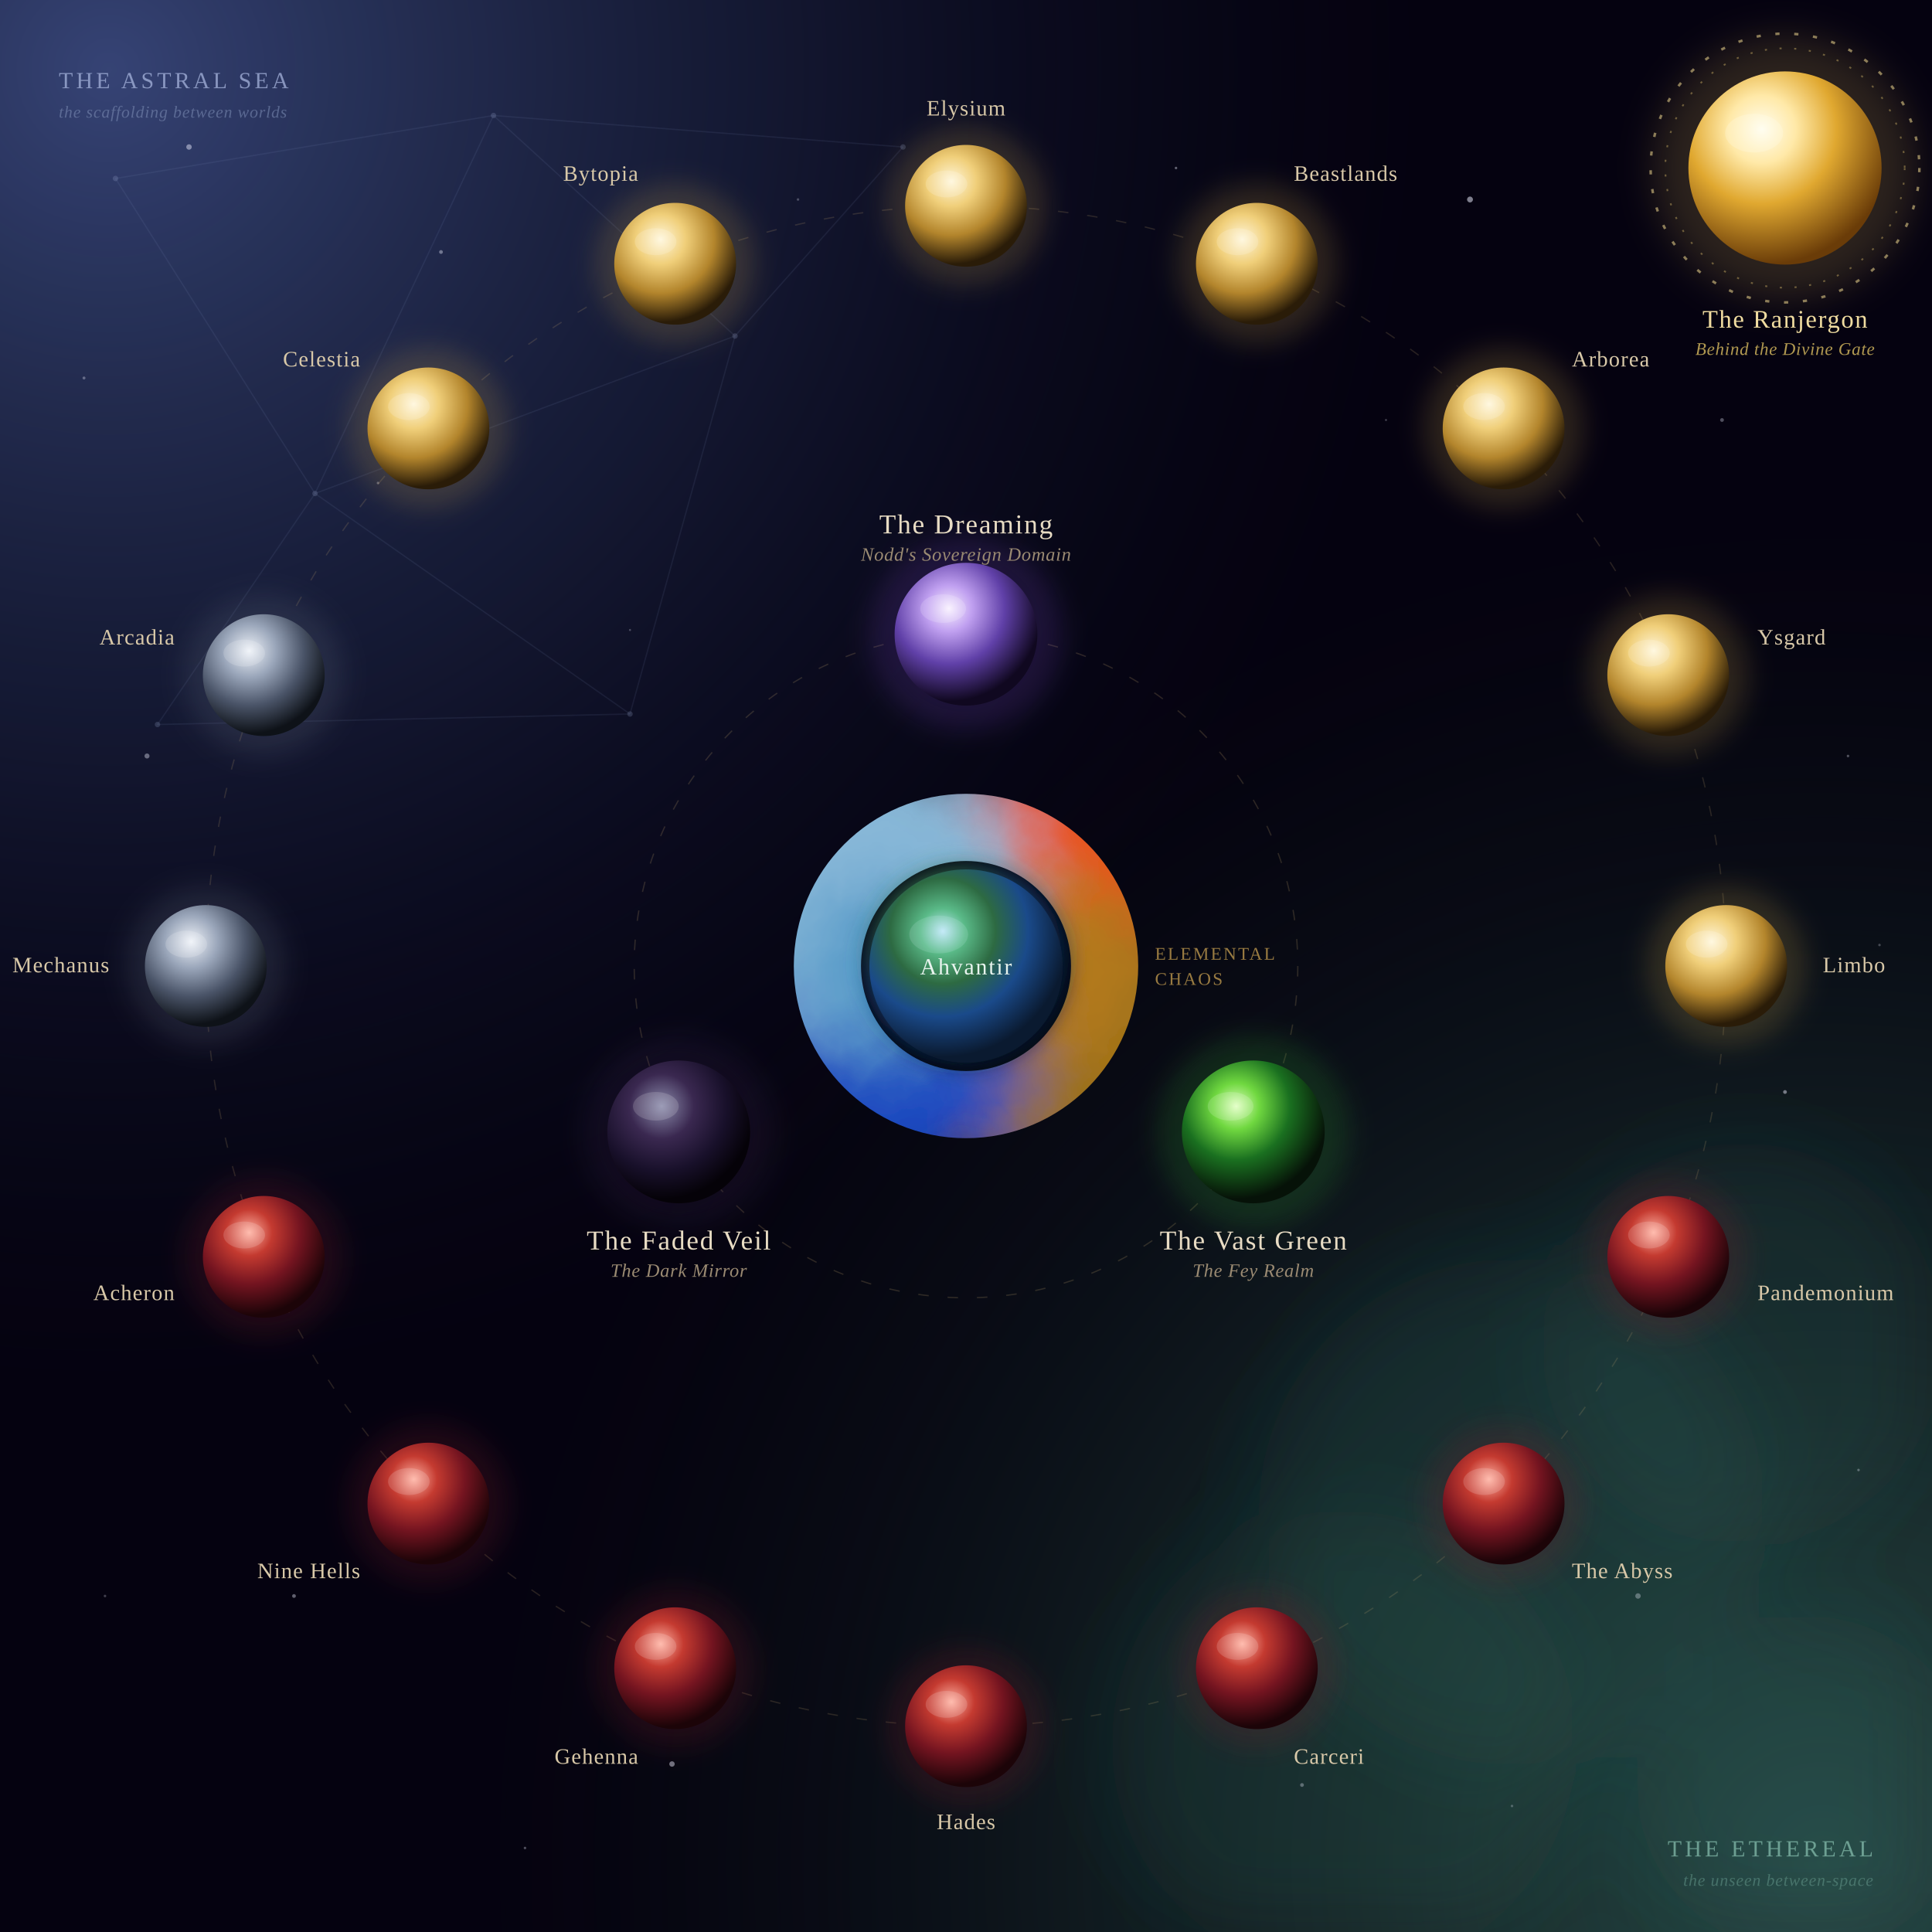
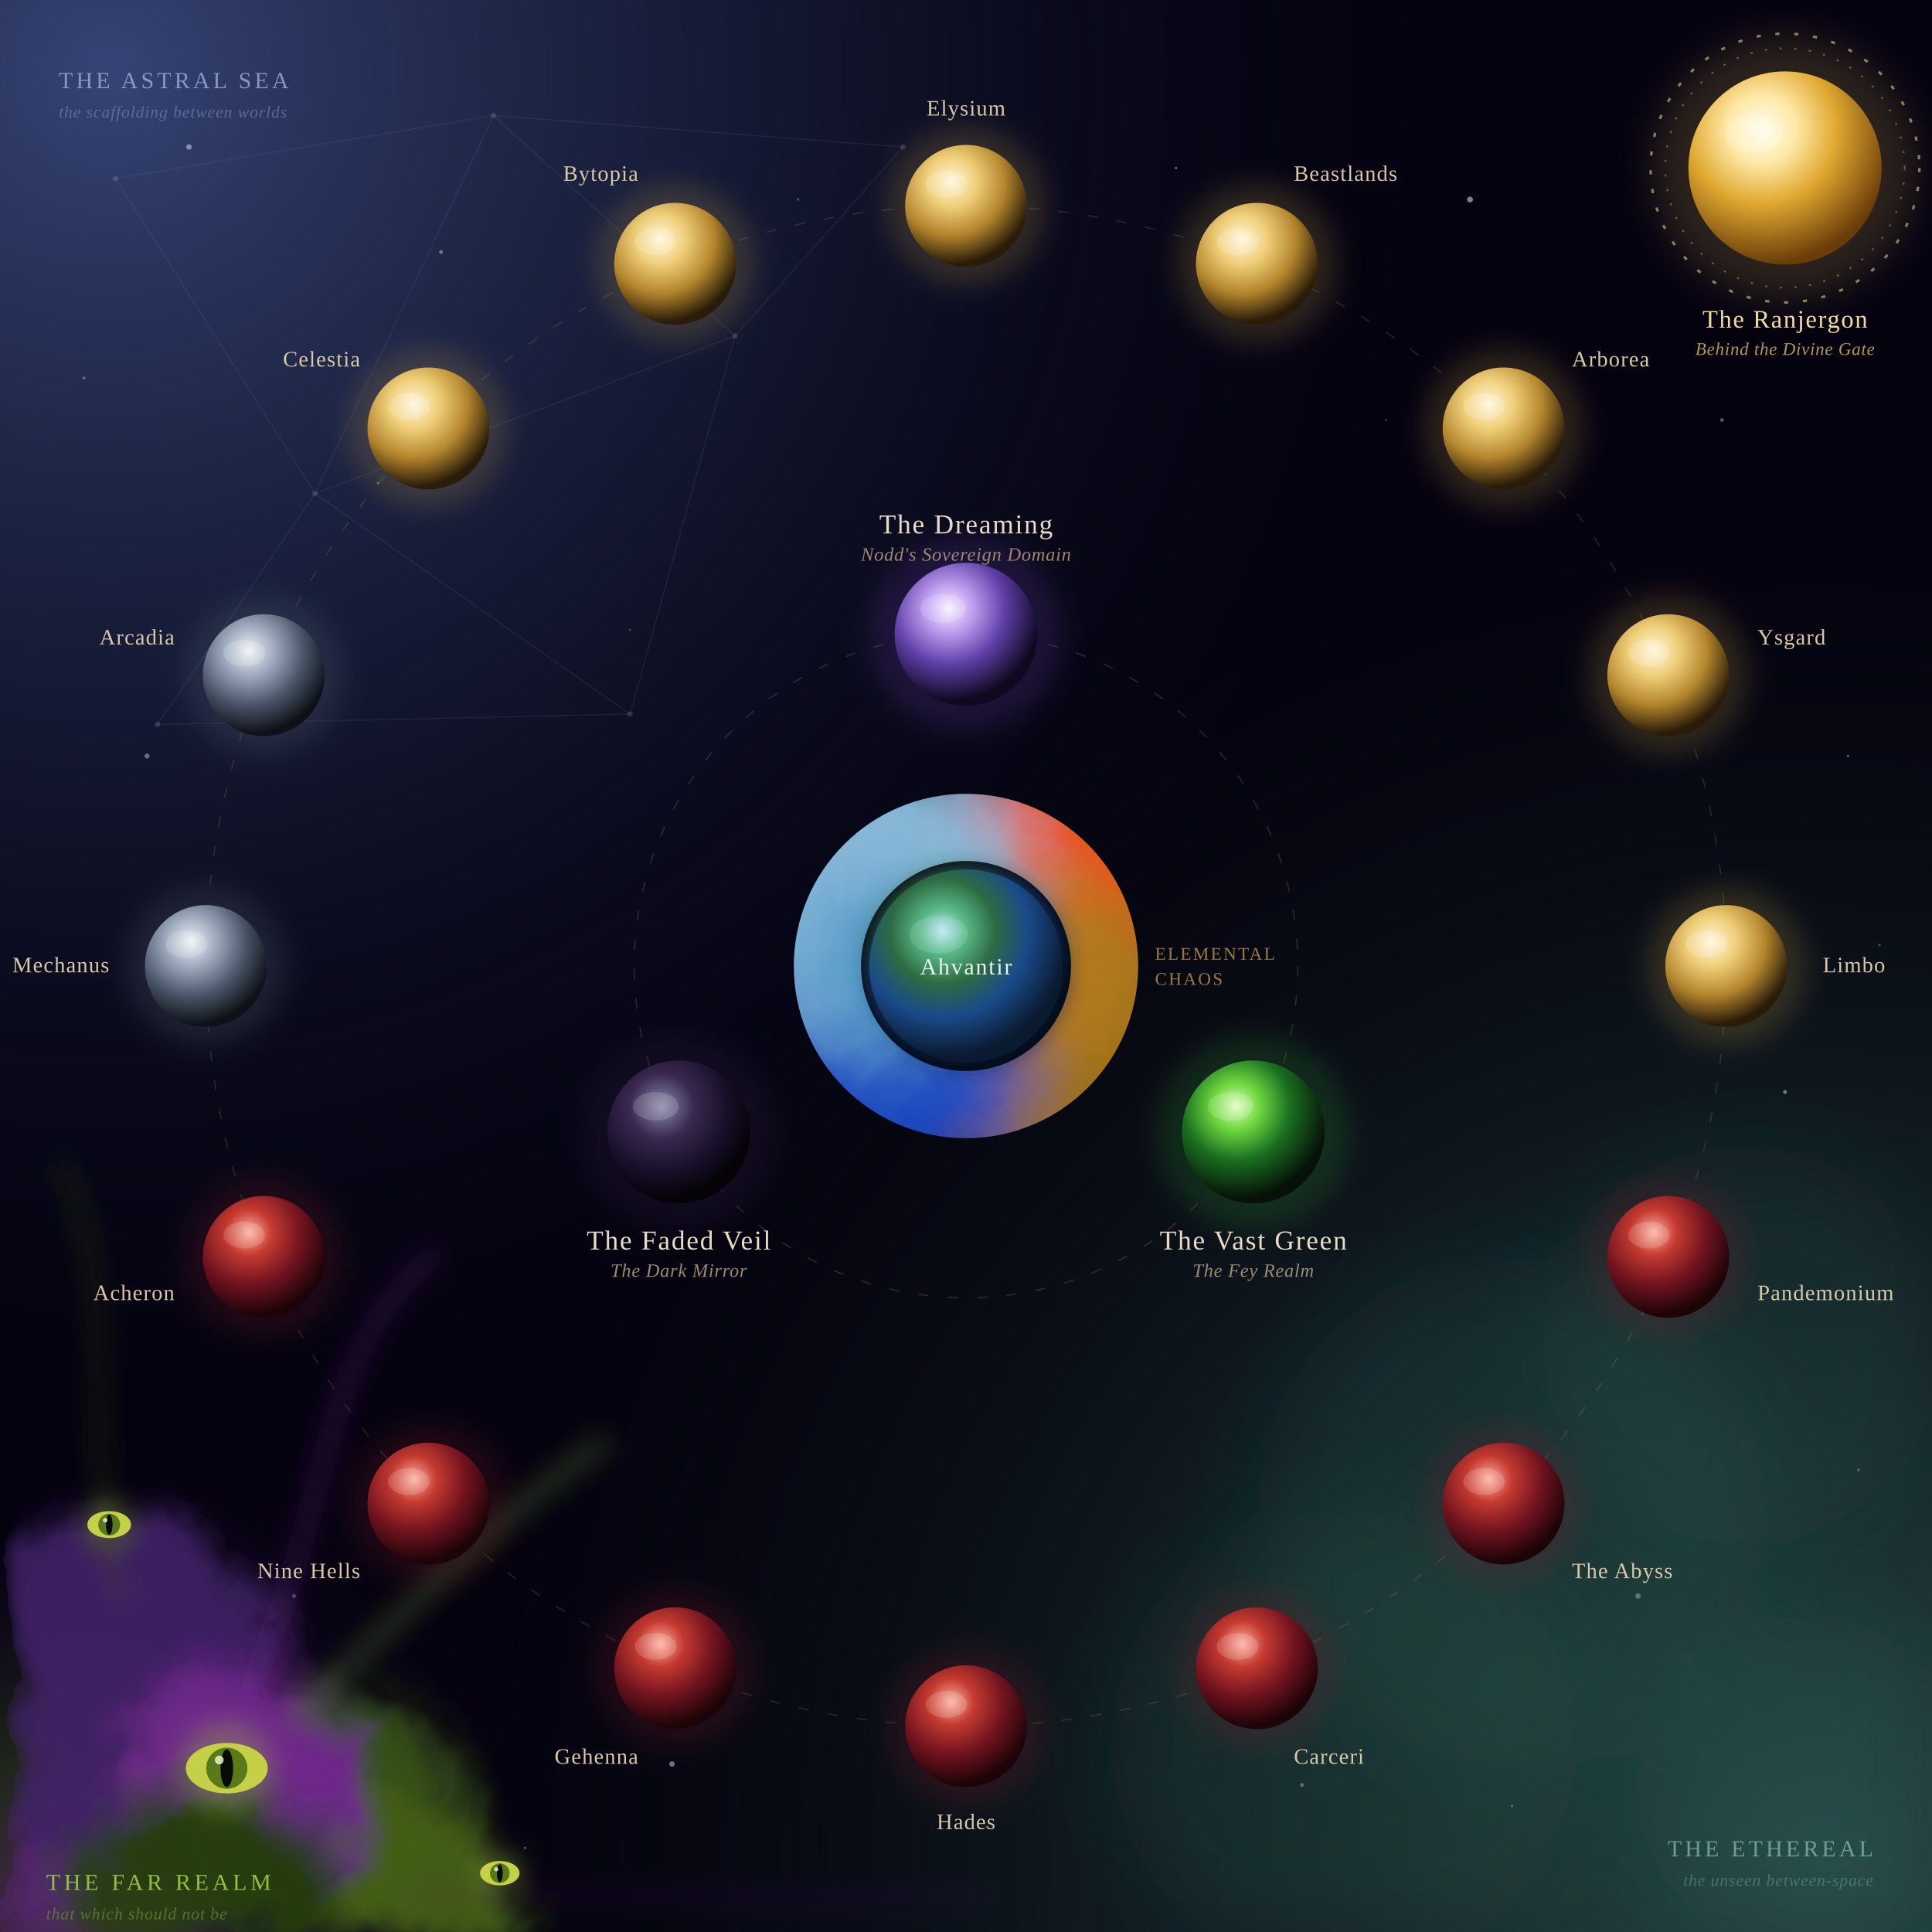
<svg xmlns="http://www.w3.org/2000/svg" viewBox="0 0 920 920" role="img" class="cosmos-svg">
  <defs>
    <radialGradient id="rg-mp" cx="38%" cy="32%" r="65%">
      <stop offset="0%" stop-color="#c0e8f8" />
      <stop offset="18%" stop-color="#5aba88" />
      <stop offset="42%" stop-color="#2d6a42" />
      <stop offset="68%" stop-color="#1a4a8a" />
      <stop offset="100%" stop-color="#0a1a30" />
    </radialGradient>
    <radialGradient id="rg-dream" cx="38%" cy="32%" r="65%">
      <stop offset="0%" stop-color="#f8f0ff" />
      <stop offset="25%" stop-color="#c0a0f0" />
      <stop offset="60%" stop-color="#6040a8" />
      <stop offset="100%" stop-color="#100820" />
    </radialGradient>
    <radialGradient id="rg-veil" cx="38%" cy="32%" r="65%">
      <stop offset="0%" stop-color="#8a8aaa" />
      <stop offset="35%" stop-color="#3a2850" />
      <stop offset="70%" stop-color="#18102a" />
      <stop offset="100%" stop-color="#050208" />
    </radialGradient>
    <radialGradient id="rg-green" cx="38%" cy="32%" r="65%">
      <stop offset="0%" stop-color="#e0ffc0" />
      <stop offset="25%" stop-color="#70d840" />
      <stop offset="58%" stop-color="#1a7020" />
      <stop offset="100%" stop-color="#061208" />
    </radialGradient>
    <radialGradient id="rg-gold" cx="38%" cy="30%" r="68%">
      <stop offset="0%" stop-color="#fff6da" />
      <stop offset="30%" stop-color="#f0cf7a" />
      <stop offset="65%" stop-color="#b3852c" />
      <stop offset="100%" stop-color="#2a1c08" />
    </radialGradient>
    <radialGradient id="rg-crimson" cx="38%" cy="30%" r="68%">
      <stop offset="0%" stop-color="#ffb0a0" />
      <stop offset="28%" stop-color="#c43a30" />
      <stop offset="62%" stop-color="#741420" />
      <stop offset="100%" stop-color="#1c0408" />
    </radialGradient>
    <radialGradient id="rg-steel" cx="38%" cy="30%" r="68%">
      <stop offset="0%" stop-color="#eef2f8" />
      <stop offset="32%" stop-color="#9aa6ba" />
      <stop offset="66%" stop-color="#4a5468" />
      <stop offset="100%" stop-color="#0e1218" />
    </radialGradient>
    <radialGradient id="rg-astral" cx="6%" cy="4%" r="94%">
      <stop offset="0%" stop-color="#3e4f86" stop-opacity="0.85" />
      <stop offset="36%" stop-color="#222d52" stop-opacity="0.5" />
      <stop offset="72%" stop-color="#0a1024" stop-opacity="0" />
    </radialGradient>
    <radialGradient id="rg-ethereal" cx="94%" cy="96%" r="94%">
      <stop offset="0%" stop-color="#2f5a52" stop-opacity="0.8" />
      <stop offset="40%" stop-color="#1a322e" stop-opacity="0.5" />
      <stop offset="74%" stop-color="#08120f" stop-opacity="0" />
    </radialGradient>
    <radialGradient id="rg-ranj" cx="38%" cy="30%" r="70%">
      <stop offset="0%" stop-color="#fffdf0" />
      <stop offset="25%" stop-color="#ffe9a8" />
      <stop offset="55%" stop-color="#e0a830" />
      <stop offset="100%" stop-color="#6a3c08" />
    </radialGradient>
    <filter id="f-soft" x="-80%" y="-80%" width="260%" height="260%">
      <feGaussianBlur stdDeviation="6" />
    </filter>
    <filter id="f-mist" x="-60%" y="-60%" width="220%" height="220%">
      <feGaussianBlur stdDeviation="22" />
    </filter>
    <filter id="f-ranjglow" x="-90%" y="-90%" width="280%" height="280%">
      <feGaussianBlur stdDeviation="9" />
+     </filter>
+     <radialGradient id="rg-far" cx="30%" cy="70%" r="78%">
+       <stop offset="0%" stop-color="#9a3aaa" stop-opacity="0.55" />
+       <stop offset="35%" stop-color="#4a6a2a" stop-opacity="0.35" />
+       <stop offset="70%" stop-color="#2a1238" stop-opacity="0.15" />
+       <stop offset="100%" stop-color="#0a0510" stop-opacity="0" />
+     </radialGradient>
+     <filter id="f-far">
+       <feGaussianBlur in="SourceGraphic" stdDeviation="9" result="blr" />
+       <feTurbulence type="turbulence" baseFrequency="0.018" numOctaves="3" seed="13" result="nse" />
+       <feDisplacementMap in="blr" in2="nse" scale="26" xChannelSelector="R" yChannelSelector="G" />
    </filter>
    <filter id="f-chaos">
      <feGaussianBlur in="SourceGraphic" stdDeviation="15" result="blr" />
      <feTurbulence type="turbulence" baseFrequency="0.04" numOctaves="3" seed="7" result="nse" />
      <feDisplacementMap in="blr" in2="nse" scale="10" xChannelSelector="R" yChannelSelector="G" />
    </filter>
    <mask id="m-chaos">
      <circle cx="460" cy="460" r="82" fill="white" />
      <circle cx="460" cy="460" r="50" fill="black" />
    </mask>
  </defs>
  <rect width="920" height="920" fill="#050210" />
  <rect width="920" height="920" fill="url(#rg-astral)" />
  <rect width="920" height="920" fill="url(#rg-ethereal)" />
  <g opacity="0.5">
    <line x1="55" y1="85" x2="235" y2="55" stroke="#8090c0" stroke-width="0.6" opacity="0.22" />
    <line x1="235" y1="55" x2="430" y2="70" stroke="#8090c0" stroke-width="0.6" opacity="0.22" />
    <line x1="55" y1="85" x2="150" y2="235" stroke="#8090c0" stroke-width="0.6" opacity="0.22" />
    <line x1="235" y1="55" x2="150" y2="235" stroke="#8090c0" stroke-width="0.6" opacity="0.22" />
    <line x1="150" y1="235" x2="350" y2="160" stroke="#8090c0" stroke-width="0.6" opacity="0.22" />
    <line x1="430" y1="70" x2="350" y2="160" stroke="#8090c0" stroke-width="0.6" opacity="0.22" />
    <line x1="235" y1="55" x2="350" y2="160" stroke="#8090c0" stroke-width="0.6" opacity="0.22" />
    <line x1="150" y1="235" x2="75" y2="345" stroke="#8090c0" stroke-width="0.6" opacity="0.22" />
    <line x1="150" y1="235" x2="300" y2="340" stroke="#8090c0" stroke-width="0.6" opacity="0.22" />
    <line x1="350" y1="160" x2="300" y2="340" stroke="#8090c0" stroke-width="0.6" opacity="0.22" />
    <line x1="75" y1="345" x2="300" y2="340" stroke="#8090c0" stroke-width="0.6" opacity="0.22" />
    <circle cx="55" cy="85" r="1.3" fill="#aab8e0" opacity="0.4" />
    <circle cx="235" cy="55" r="1.3" fill="#aab8e0" opacity="0.4" />
    <circle cx="150" cy="235" r="1.3" fill="#aab8e0" opacity="0.4" />
    <circle cx="350" cy="160" r="1.3" fill="#aab8e0" opacity="0.4" />
    <circle cx="75" cy="345" r="1.3" fill="#aab8e0" opacity="0.4" />
    <circle cx="300" cy="340" r="1.3" fill="#aab8e0" opacity="0.4" />
    <circle cx="430" cy="70" r="1.3" fill="#aab8e0" opacity="0.4" />
  </g>
  <g filter="url(#f-mist)">
    <circle cx="720" cy="720" r="120" fill="#2f6a5e" opacity="0.18" />
    <circle cx="830" cy="640" r="95" fill="#2f6a5e" opacity="0.14" />
    <circle cx="640" cy="830" r="110" fill="#2f6a5e" opacity="0.15" />
    <circle cx="860" cy="850" r="80" fill="#2f6a5e" opacity="0.16" />
  </g>
  <g opacity="0.65">
    <circle cx="90" cy="70" r="1.3" fill="#eef0ff" opacity="0.7" />
    <circle cx="210" cy="120" r="0.9" fill="#eef0ff" opacity="0.6" />
    <circle cx="700" cy="95" r="1.4" fill="#eef0ff" opacity="0.8" />
    <circle cx="820" cy="200" r="0.9" fill="#eef0ff" opacity="0.5" />
    <circle cx="70" cy="360" r="1.2" fill="#eef0ff" opacity="0.6" />
    <circle cx="850" cy="520" r="0.9" fill="#eef0ff" opacity="0.7" />
    <circle cx="780" cy="760" r="1.3" fill="#eef0ff" opacity="0.5" />
    <circle cx="140" cy="760" r="0.9" fill="#eef0ff" opacity="0.6" />
    <circle cx="320" cy="840" r="1.3" fill="#eef0ff" opacity="0.7" />
    <circle cx="620" cy="850" r="0.9" fill="#eef0ff" opacity="0.5" />
    <circle cx="180" cy="230" r="0.6" fill="#eef0ff" opacity="0.5" />
    <circle cx="380" cy="95" r="0.6" fill="#eef0ff" opacity="0.4" />
    <circle cx="560" cy="80" r="0.6" fill="#eef0ff" opacity="0.6" />
    <circle cx="880" cy="360" r="0.6" fill="#eef0ff" opacity="0.5" />
    <circle cx="895" cy="450" r="0.6" fill="#eef0ff" opacity="0.4" />
    <circle cx="885" cy="700" r="0.6" fill="#eef0ff" opacity="0.5" />
    <circle cx="110" cy="600" r="0.6" fill="#eef0ff" opacity="0.5" />
    <circle cx="50" cy="760" r="0.6" fill="#eef0ff" opacity="0.4" />
    <circle cx="250" cy="880" r="0.6" fill="#eef0ff" opacity="0.5" />
    <circle cx="720" cy="860" r="0.6" fill="#eef0ff" opacity="0.4" />
    <circle cx="40" cy="180" r="0.7" fill="#eef0ff" opacity="0.5" />
    <circle cx="470" cy="870" r="0.6" fill="#eef0ff" opacity="0.5" />
    <circle cx="660" cy="200" r="0.5" fill="#eef0ff" opacity="0.4" />
    <circle cx="300" cy="300" r="0.5" fill="#eef0ff" opacity="0.4" />
  </g>
  <text x="28" y="42" text-anchor="start" font-family="Georgia,'Times New Roman',serif" font-size="11" fill="#aab8e0" letter-spacing="0.14em" opacity="0.72">THE ASTRAL SEA</text>
  <text x="28" y="56" text-anchor="start" font-family="Georgia,'Times New Roman',serif" font-size="8" fill="#7888b0" letter-spacing="0.04em" font-style="italic" opacity="0.6">the scaffolding between worlds</text>
  <text x="892" y="884" text-anchor="end" font-family="Georgia,'Times New Roman',serif" font-size="11" fill="#88c0b0" letter-spacing="0.14em" opacity="0.72">THE ETHEREAL</text>
  <text x="892" y="898" text-anchor="end" font-family="Georgia,'Times New Roman',serif" font-size="8" fill="#5e9084" letter-spacing="0.04em" font-style="italic" opacity="0.6">the unseen between-space</text>
+   <circle cx="95" cy="855" r="150" fill="url(#rg-far)" />
+   <g filter="url(#f-far)" opacity="0.88">
+     <circle cx="60" cy="890" r="95" fill="#5a2078" />
+     <circle cx="150" cy="870" r="72" fill="#3a5a18" />
+     <circle cx="48" cy="800" r="82" fill="#42206a" />
+     <circle cx="180" cy="905" r="60" fill="#4a6818" />
+     <circle cx="110" cy="850" r="60" fill="#7a2a9a" />
+     <circle cx="90" cy="912" r="70" fill="#26400f" />
+   </g>
+   <g fill="none" stroke-linecap="round" filter="url(#f-soft)">
+     <path d="M140,820 C200,758 244,718 286,688" stroke="#5a7a2a" stroke-width="8" opacity="0.42" />
+     <path d="M120,802 C162,704 150,648 206,598" stroke="#7a2a9a" stroke-width="6" opacity="0.36" />
+     <path d="M58,762 C36,684 60,624 30,556" stroke="#4a6a1a" stroke-width="5" opacity="0.3" />
+     <path d="M196,902 C320,898 372,910 470,902" stroke="#5a2a78" stroke-width="4" opacity="0.24" />
+   </g>
+   <circle cx="108" cy="842" r="22.5" fill="#aacc40" opacity="0.30" filter="url(#f-soft)" />
+   <ellipse cx="108" cy="842" rx="19.5" ry="12" fill="#c4d048" />
+   <circle cx="108" cy="842" r="9.8" fill="#5a7a1a" />
+   <ellipse cx="108" cy="842" rx="3" ry="9" fill="#080a04" />
+   <circle cx="104.4" cy="838.1" r="2.1" fill="#f0ffd0" opacity="0.8" />
+   <circle cx="52" cy="726" r="12" fill="#aacc40" opacity="0.30" filter="url(#f-soft)" />
+   <ellipse cx="52" cy="726" rx="10.4" ry="6.4" fill="#c4d048" />
+   <circle cx="52" cy="726" r="5.2" fill="#5a7a1a" />
+   <ellipse cx="52" cy="726" rx="1.6" ry="4.8" fill="#080a04" />
+   <circle cx="50.1" cy="723.9" r="1.1" fill="#f0ffd0" opacity="0.8" />
+   <circle cx="238" cy="892" r="10.8" fill="#aacc40" opacity="0.30" filter="url(#f-soft)" />
+   <ellipse cx="238" cy="892" rx="9.4" ry="5.8" fill="#c4d048" />
+   <circle cx="238" cy="892" r="4.7" fill="#5a7a1a" />
+   <ellipse cx="238" cy="892" rx="1.4" ry="4.3" fill="#080a04" />
+   <circle cx="236.3" cy="890.1" r="1" fill="#f0ffd0" opacity="0.8" />
+   <text x="22" y="900" text-anchor="start" font-family="Georgia,'Times New Roman',serif" font-size="11" fill="#a6d24a" letter-spacing="0.16em" opacity="0.85">THE FAR REALM</text>
+   <text x="22" y="914" text-anchor="start" font-family="Georgia,'Times New Roman',serif" font-size="8" fill="#6a8a3a" letter-spacing="0.04em" font-style="italic" opacity="0.7">that which should not be</text>
  <circle cx="460" cy="460" r="158" fill="none" stroke="#c9a96e" stroke-width="0.6" stroke-dasharray="5 9" opacity="0.20" />
  <circle cx="460" cy="460" r="362" fill="none" stroke="#c9a96e" stroke-width="0.6" stroke-dasharray="5 9" opacity="0.18" />
  <circle cx="204" cy="204" r="38" fill="#caa24a" opacity="0.20" filter="url(#f-soft)" />
  <circle cx="204" cy="204" r="29" fill="url(#rg-gold)" />
  <ellipse cx="194.7" cy="193.6" rx="9.9" ry="6.4" fill="#ffffff" opacity="0.16" />
  <text x="171.5" y="174.5" text-anchor="end" font-family="Georgia,'Times New Roman',serif" font-size="10.5" fill="#d8c8a8" letter-spacing="0.04em">Celestia</text>
  <circle cx="321.5" cy="125.6" r="38" fill="#caa24a" opacity="0.20" filter="url(#f-soft)" />
  <circle cx="321.5" cy="125.6" r="29" fill="url(#rg-gold)" />
  <ellipse cx="312.2" cy="115.1" rx="9.9" ry="6.4" fill="#ffffff" opacity="0.16" />
  <text x="303.9" y="86.1" text-anchor="end" font-family="Georgia,'Times New Roman',serif" font-size="10.5" fill="#d8c8a8" letter-spacing="0.04em">Bytopia</text>
  <circle cx="460" cy="98" r="38" fill="#caa24a" opacity="0.20" filter="url(#f-soft)" />
  <circle cx="460" cy="98" r="29" fill="url(#rg-gold)" />
  <ellipse cx="450.7" cy="87.6" rx="9.9" ry="6.4" fill="#ffffff" opacity="0.16" />
  <text x="460" y="55" text-anchor="middle" font-family="Georgia,'Times New Roman',serif" font-size="10.5" fill="#d8c8a8" letter-spacing="0.04em">Elysium</text>
  <circle cx="598.5" cy="125.6" r="38" fill="#caa24a" opacity="0.20" filter="url(#f-soft)" />
  <circle cx="598.5" cy="125.6" r="29" fill="url(#rg-gold)" />
  <ellipse cx="589.3" cy="115.1" rx="9.9" ry="6.4" fill="#ffffff" opacity="0.16" />
  <text x="616.1" y="86.1" text-anchor="start" font-family="Georgia,'Times New Roman',serif" font-size="10.5" fill="#d8c8a8" letter-spacing="0.04em">Beastlands</text>
  <circle cx="716" cy="204" r="38" fill="#caa24a" opacity="0.20" filter="url(#f-soft)" />
  <circle cx="716" cy="204" r="29" fill="url(#rg-gold)" />
  <ellipse cx="706.7" cy="193.6" rx="9.9" ry="6.4" fill="#ffffff" opacity="0.16" />
  <text x="748.5" y="174.5" text-anchor="start" font-family="Georgia,'Times New Roman',serif" font-size="10.5" fill="#d8c8a8" letter-spacing="0.04em">Arborea</text>
  <circle cx="794.4" cy="321.5" r="38" fill="#caa24a" opacity="0.20" filter="url(#f-soft)" />
  <circle cx="794.4" cy="321.5" r="29" fill="url(#rg-gold)" />
  <ellipse cx="785.2" cy="311" rx="9.9" ry="6.4" fill="#ffffff" opacity="0.16" />
  <text x="836.9" y="306.9" text-anchor="start" font-family="Georgia,'Times New Roman',serif" font-size="10.5" fill="#d8c8a8" letter-spacing="0.04em">Ysgard</text>
  <circle cx="822" cy="460" r="38" fill="#caa24a" opacity="0.20" filter="url(#f-soft)" />
  <circle cx="822" cy="460" r="29" fill="url(#rg-gold)" />
  <ellipse cx="812.7" cy="449.6" rx="9.9" ry="6.4" fill="#ffffff" opacity="0.16" />
  <text x="868" y="463" text-anchor="start" font-family="Georgia,'Times New Roman',serif" font-size="10.5" fill="#d8c8a8" letter-spacing="0.04em">Limbo</text>
  <circle cx="794.4" cy="598.5" r="38" fill="#8a1f2a" opacity="0.20" filter="url(#f-soft)" />
  <circle cx="794.4" cy="598.5" r="29" fill="url(#rg-crimson)" />
  <ellipse cx="785.2" cy="588.1" rx="9.9" ry="6.4" fill="#ffffff" opacity="0.16" />
  <text x="836.9" y="619.1" text-anchor="start" font-family="Georgia,'Times New Roman',serif" font-size="10.5" fill="#d8c8a8" letter-spacing="0.04em">Pandemonium</text>
  <circle cx="716" cy="716" r="38" fill="#8a1f2a" opacity="0.20" filter="url(#f-soft)" />
  <circle cx="716" cy="716" r="29" fill="url(#rg-crimson)" />
  <ellipse cx="706.7" cy="705.5" rx="9.9" ry="6.4" fill="#ffffff" opacity="0.16" />
  <text x="748.5" y="751.5" text-anchor="start" font-family="Georgia,'Times New Roman',serif" font-size="10.5" fill="#d8c8a8" letter-spacing="0.04em">The Abyss</text>
  <circle cx="598.5" cy="794.4" r="38" fill="#8a1f2a" opacity="0.20" filter="url(#f-soft)" />
  <circle cx="598.5" cy="794.4" r="29" fill="url(#rg-crimson)" />
  <ellipse cx="589.3" cy="784" rx="9.9" ry="6.4" fill="#ffffff" opacity="0.16" />
  <text x="616.1" y="839.9" text-anchor="start" font-family="Georgia,'Times New Roman',serif" font-size="10.5" fill="#d8c8a8" letter-spacing="0.04em">Carceri</text>
  <circle cx="460" cy="822" r="38" fill="#8a1f2a" opacity="0.20" filter="url(#f-soft)" />
  <circle cx="460" cy="822" r="29" fill="url(#rg-crimson)" />
  <ellipse cx="450.7" cy="811.6" rx="9.9" ry="6.4" fill="#ffffff" opacity="0.16" />
  <text x="460" y="871" text-anchor="middle" font-family="Georgia,'Times New Roman',serif" font-size="10.5" fill="#d8c8a8" letter-spacing="0.04em">Hades</text>
  <circle cx="321.5" cy="794.4" r="38" fill="#8a1f2a" opacity="0.20" filter="url(#f-soft)" />
  <circle cx="321.5" cy="794.4" r="29" fill="url(#rg-crimson)" />
  <ellipse cx="312.2" cy="784" rx="9.9" ry="6.4" fill="#ffffff" opacity="0.16" />
  <text x="303.9" y="839.9" text-anchor="end" font-family="Georgia,'Times New Roman',serif" font-size="10.5" fill="#d8c8a8" letter-spacing="0.04em">Gehenna</text>
  <circle cx="204" cy="716" r="38" fill="#8a1f2a" opacity="0.20" filter="url(#f-soft)" />
  <circle cx="204" cy="716" r="29" fill="url(#rg-crimson)" />
  <ellipse cx="194.7" cy="705.5" rx="9.9" ry="6.4" fill="#ffffff" opacity="0.16" />
  <text x="171.5" y="751.5" text-anchor="end" font-family="Georgia,'Times New Roman',serif" font-size="10.5" fill="#d8c8a8" letter-spacing="0.04em">Nine Hells</text>
  <circle cx="125.6" cy="598.5" r="38" fill="#8a1f2a" opacity="0.20" filter="url(#f-soft)" />
  <circle cx="125.6" cy="598.5" r="29" fill="url(#rg-crimson)" />
  <ellipse cx="116.3" cy="588.1" rx="9.9" ry="6.4" fill="#ffffff" opacity="0.16" />
  <text x="83.1" y="619.1" text-anchor="end" font-family="Georgia,'Times New Roman',serif" font-size="10.5" fill="#d8c8a8" letter-spacing="0.04em">Acheron</text>
  <circle cx="98" cy="460" r="38" fill="#6a7488" opacity="0.20" filter="url(#f-soft)" />
  <circle cx="98" cy="460" r="29" fill="url(#rg-steel)" />
  <ellipse cx="88.7" cy="449.6" rx="9.9" ry="6.4" fill="#ffffff" opacity="0.16" />
  <text x="52" y="463" text-anchor="end" font-family="Georgia,'Times New Roman',serif" font-size="10.5" fill="#d8c8a8" letter-spacing="0.04em">Mechanus</text>
  <circle cx="125.6" cy="321.5" r="38" fill="#6a7488" opacity="0.20" filter="url(#f-soft)" />
  <circle cx="125.6" cy="321.5" r="29" fill="url(#rg-steel)" />
  <ellipse cx="116.3" cy="311" rx="9.9" ry="6.4" fill="#ffffff" opacity="0.16" />
  <text x="83.1" y="306.9" text-anchor="end" font-family="Georgia,'Times New Roman',serif" font-size="10.5" fill="#d8c8a8" letter-spacing="0.04em">Arcadia</text>
  <circle cx="460" cy="302" r="46" fill="#7040b8" opacity="0.20" filter="url(#f-soft)" />
  <circle cx="460" cy="302" r="34" fill="url(#rg-dream)" />
  <ellipse cx="449.1" cy="289.8" rx="10.9" ry="6.8" fill="#ffffff" opacity="0.16" />
  <text x="460" y="254" text-anchor="middle" font-family="Georgia,'Times New Roman',serif" font-size="13" fill="#e8dcc4" letter-spacing="0.05em">The Dreaming</text>
  <text x="460" y="267" text-anchor="middle" font-family="Georgia,'Times New Roman',serif" font-size="9" fill="#9a8a72" letter-spacing="0.03em" font-style="italic">Nodd's Sovereign Domain</text>
  <circle cx="596.8" cy="539" r="46" fill="#2f9a2f" opacity="0.20" filter="url(#f-soft)" />
  <circle cx="596.8" cy="539" r="34" fill="url(#rg-green)" />
  <ellipse cx="586" cy="526.8" rx="10.9" ry="6.8" fill="#ffffff" opacity="0.16" />
  <text x="596.8" y="595" text-anchor="middle" font-family="Georgia,'Times New Roman',serif" font-size="13" fill="#e8dcc4" letter-spacing="0.05em">The Vast Green</text>
  <text x="596.8" y="608" text-anchor="middle" font-family="Georgia,'Times New Roman',serif" font-size="9" fill="#9a8a72" letter-spacing="0.03em" font-style="italic">The Fey Realm</text>
  <circle cx="323.2" cy="539" r="46" fill="#3a2850" opacity="0.20" filter="url(#f-soft)" />
  <circle cx="323.2" cy="539" r="34" fill="url(#rg-veil)" />
  <ellipse cx="312.3" cy="526.8" rx="10.9" ry="6.8" fill="#ffffff" opacity="0.16" />
  <text x="323.2" y="595" text-anchor="middle" font-family="Georgia,'Times New Roman',serif" font-size="13" fill="#e8dcc4" letter-spacing="0.05em">The Faded Veil</text>
  <text x="323.2" y="608" text-anchor="middle" font-family="Georgia,'Times New Roman',serif" font-size="9" fill="#9a8a72" letter-spacing="0.03em" font-style="italic">The Dark Mirror</text>
  <g mask="url(#m-chaos)" filter="url(#f-chaos)">
    <circle cx="506" cy="426" r="74" fill="#e8521a" />
    <circle cx="506" cy="494" r="74" fill="#9a7018" />
    <circle cx="414" cy="494" r="74" fill="#1a48c0" />
    <circle cx="414" cy="426" r="74" fill="#88b8d8" />
    <circle cx="500" cy="460" r="44" fill="#c88020" opacity="0.55" />
    <circle cx="420" cy="460" r="44" fill="#3888c0" opacity="0.55" />
  </g>
  <text x="550" y="457" font-family="Georgia,'Times New Roman',serif" font-size="8.5" fill="#c8a050" letter-spacing="0.10em" opacity="0.75">ELEMENTAL</text>
  <text x="550" y="469" font-family="Georgia,'Times New Roman',serif" font-size="8.5" fill="#c8a050" letter-spacing="0.10em" opacity="0.75">CHAOS</text>
  <circle cx="460" cy="460" r="46" fill="url(#rg-mp)" filter="url(#f-soft)" />
  <circle cx="460" cy="460" r="46" fill="url(#rg-mp)" />
  <ellipse cx="447" cy="445" rx="14" ry="9" fill="#e0f8ff" opacity="0.14" />
  <text x="460" y="464" text-anchor="middle" font-family="Georgia,'Times New Roman',serif" font-size="11" fill="#e8f4ee" letter-spacing="0.06em">Ahvantir</text>
  <circle cx="850" cy="80" r="62" fill="#ffd060" opacity="0.16" filter="url(#f-ranjglow)" />
  <circle cx="850" cy="80" r="64" fill="none" stroke="#f0d890" stroke-width="1.2" stroke-dasharray="2 7" opacity="0.55" />
  <circle cx="850" cy="80" r="57" fill="none" stroke="#e8c870" stroke-width="0.8" stroke-dasharray="1 6" opacity="0.4" />
  <circle cx="850" cy="80" r="46" fill="url(#rg-ranj)" />
  <ellipse cx="835.3" cy="63.4" rx="13.8" ry="9.2" fill="#fffdf0" opacity="0.22" />
  <text x="850" y="156" text-anchor="middle" font-family="Georgia,'Times New Roman',serif" font-size="12" fill="#f0dca0" letter-spacing="0.05em">The Ranjergon</text>
  <text x="850" y="169" text-anchor="middle" font-family="Georgia,'Times New Roman',serif" font-size="8.5" fill="#b09850" letter-spacing="0.03em" font-style="italic">Behind the Divine Gate</text>
</svg>
